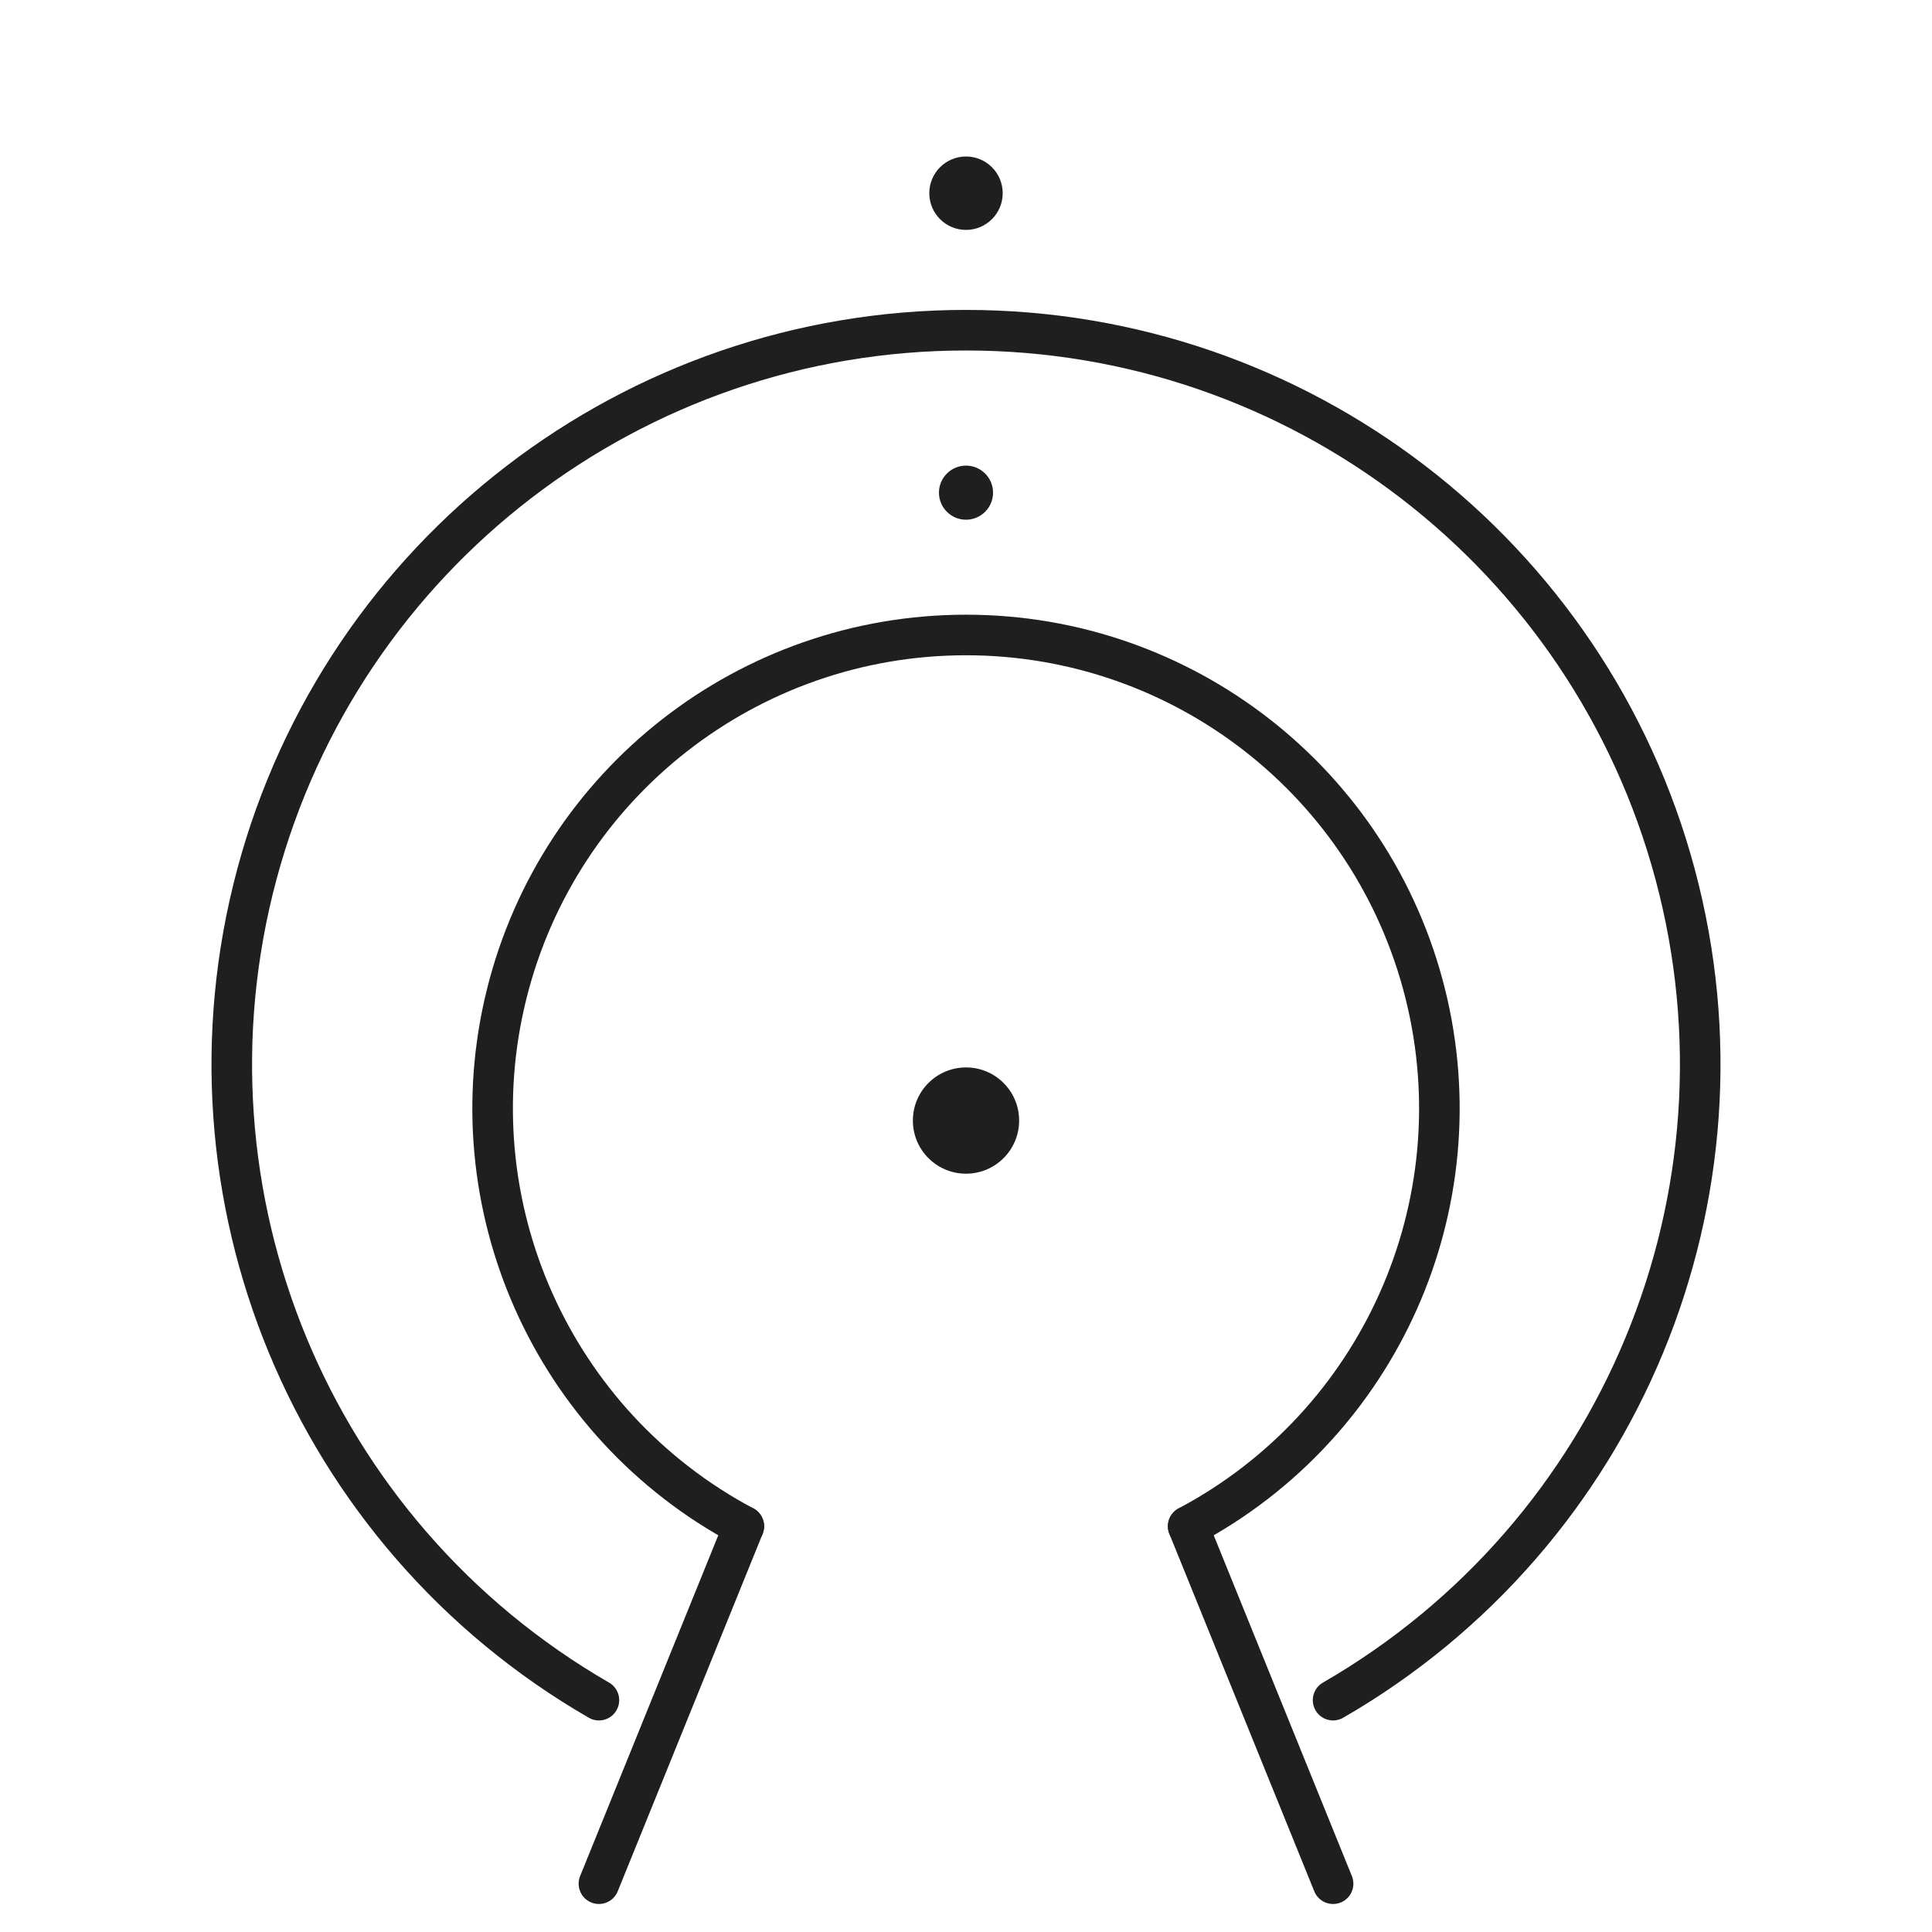
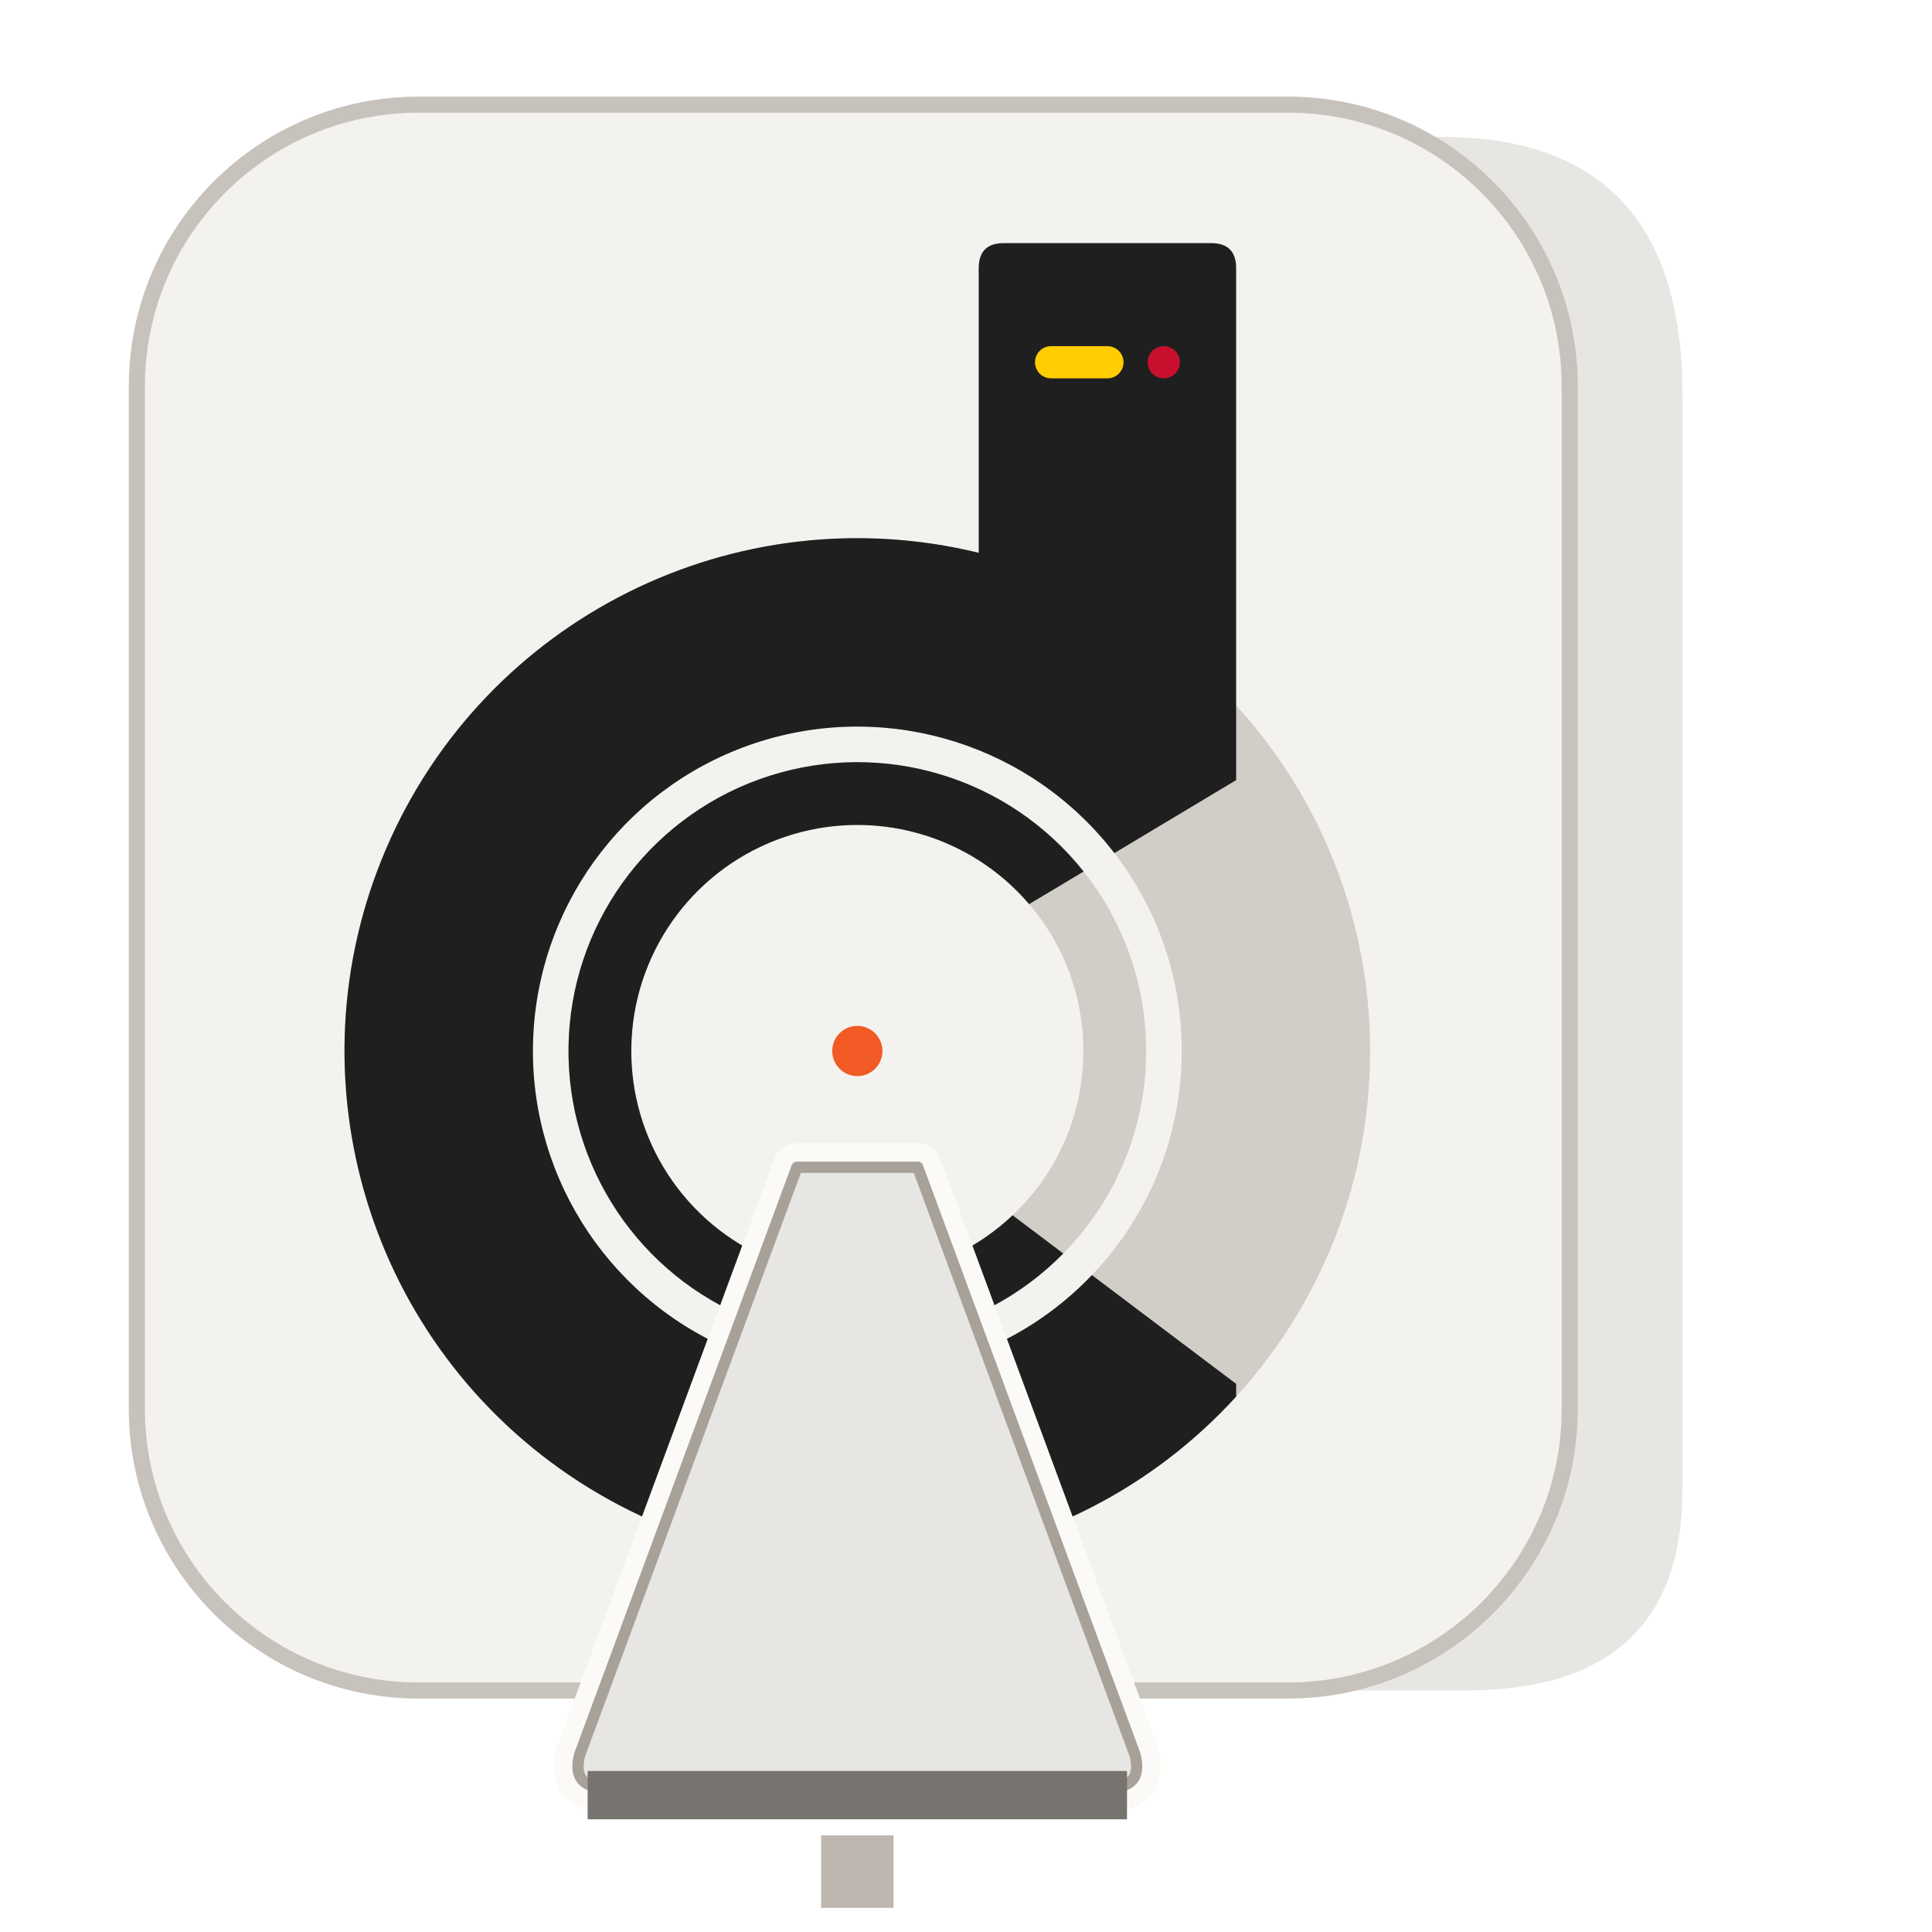
- <svg xmlns="http://www.w3.org/2000/svg" width="200" height="200" viewBox="0 0 200 200" fill="none">
-   <g stroke="#1f1f1f" stroke-width="4.2" stroke-linecap="round">
-     <path d="M62 176 A76 76 0 1 1 138 176" />
-     <path d="M77 158 A49 49 0 1 1 123 158" />
-     <path d="M77 158 L62 195 M123 158 L138 195" />
+ <svg xmlns="http://www.w3.org/2000/svg" width="240" height="240" viewBox="0 0 240 240" fill="none">
+   <path d="M165 17 H179 Q209 17 209 49 V185 Q209 210 182 210 H165 Z" fill="#e8e6e3" />
+   <rect x="17" y="13" width="178" height="197" rx="35" fill="#f4f2ef" stroke="#c7c2bb" stroke-width="2" />
+   <g transform="translate(35 25) scale(.26) translate(-70 -295)" fill="none">
+     <circle cx="345" cy="701" r="200" stroke="#d1cdc7" stroke-width="90" />
+     <circle cx="345" cy="701" r="123" stroke="#d1cdc7" stroke-width="30" />
  </g>
-   <g fill="#1f1f1f">
-     <circle cx="100" cy="116" r="5.5" />
-     <circle cx="100" cy="51" r="2.8" />
-     <circle cx="100" cy="20" r="3.8" />
+   <g transform="translate(35 25) scale(.26) translate(-70 -295)" fill="#1f1f1f">
+     <path d="M526 571.569 L467.81 606.434 A155 155 0 1 0 457.081 808.065 L526 860.036 L526 866.118 A245 245 0 1 1 403 462.964 L403 327 Q403 315 415 315 L514 315 Q526 315 526 327 Z" />
+     <path d="M453.115 615.238 L427.097 630.828 A108 108 0 1 0 419.186 779.488 L443.404 797.751 A138 138 0 1 1 453.115 615.238 Z" />
+     <circle cx="345" cy="701" r="12" fill="#f15a24" />
+   </g>
+   <g id="scanner-indicator" transform="translate(-36.43 0)">
+     <rect x="165" y="43" width="11" height="4" rx="2" fill="#FFCD00" />
+     <circle cx="181" cy="45" r="2" fill="#c8102e" />
+   </g>
+   <g id="front-table" transform="translate(1 0)">
+     <path d="M98 145 H113 L140 218 Q141 222 137 222 H74 Q70 222 71 218 Z" fill="#fbfaf7" stroke="#fbfaf7" stroke-width="6" stroke-linejoin="round" />
+     <path d="M98 145 H113 L140 218 Q141 222 137 222 H74 Q70 222 71 218 Z" fill="#e8e6e3" stroke="#a7a199" stroke-width="1.4" stroke-linejoin="round" />
+     <path d="M72 220 H139 V226 H72 Z" fill="#77736e" />
+     <path d="M101 228 H110 V237 H101 Z" fill="#bdb7af" />
  </g>
</svg>
